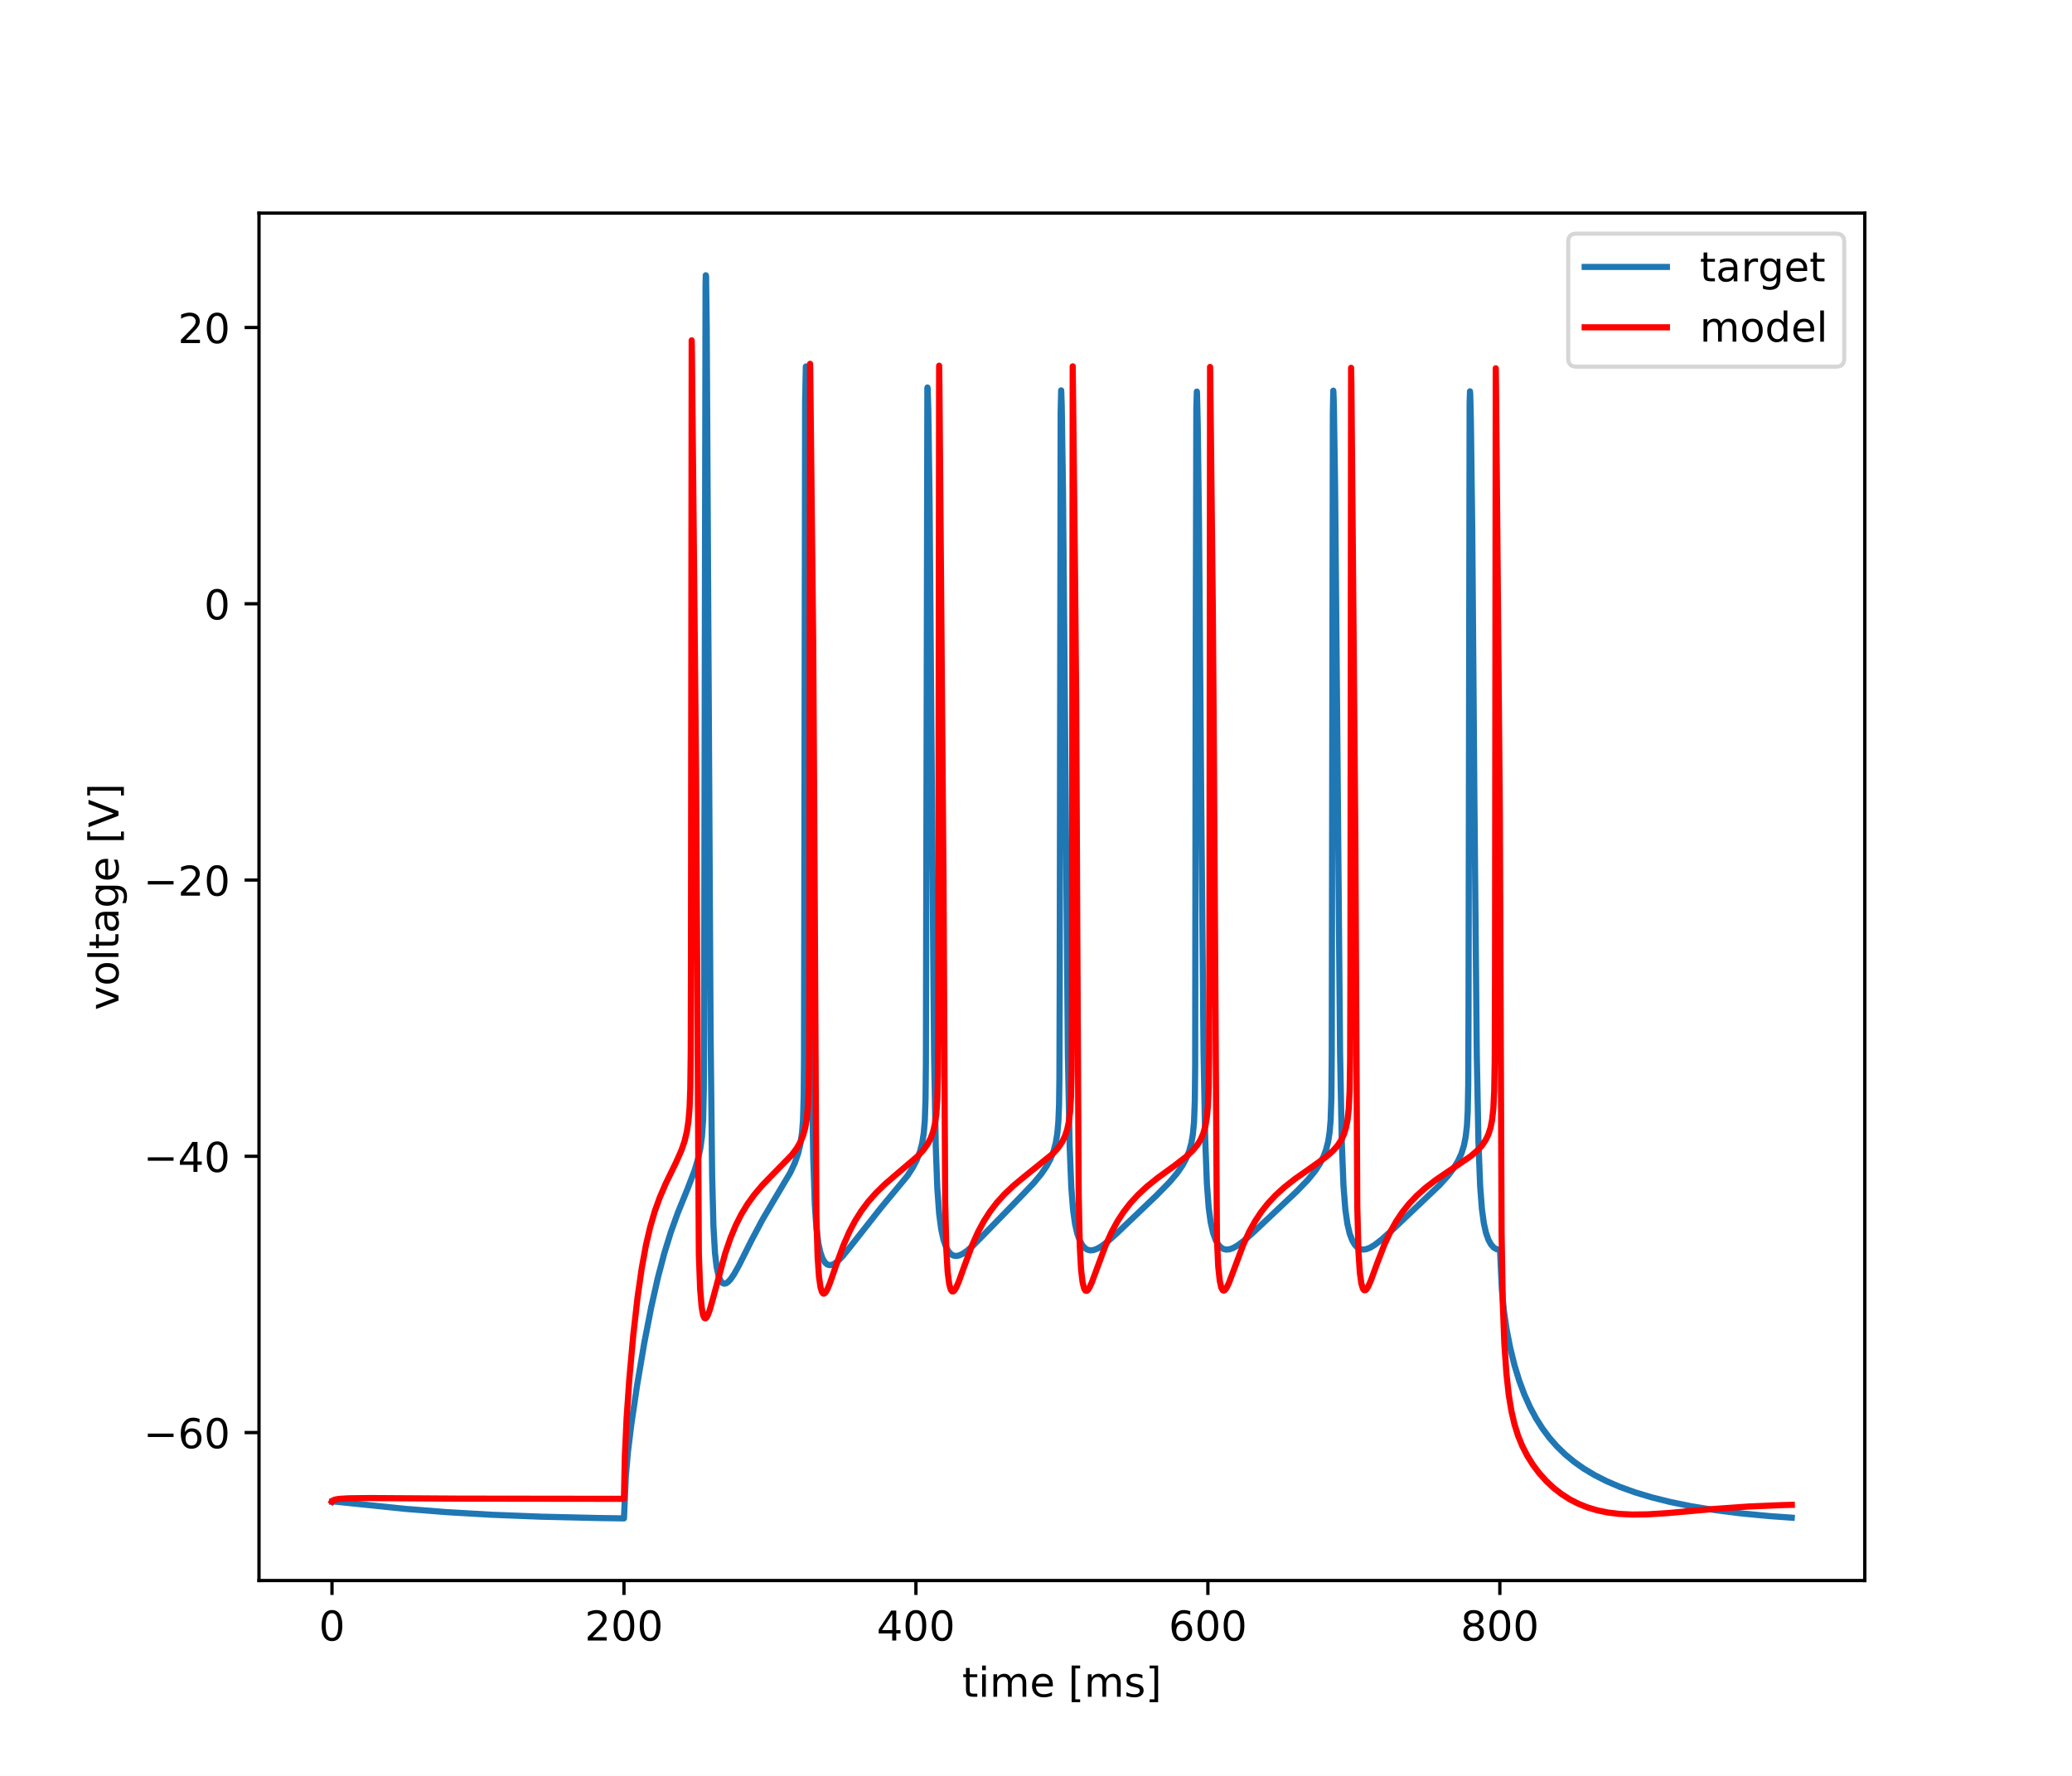
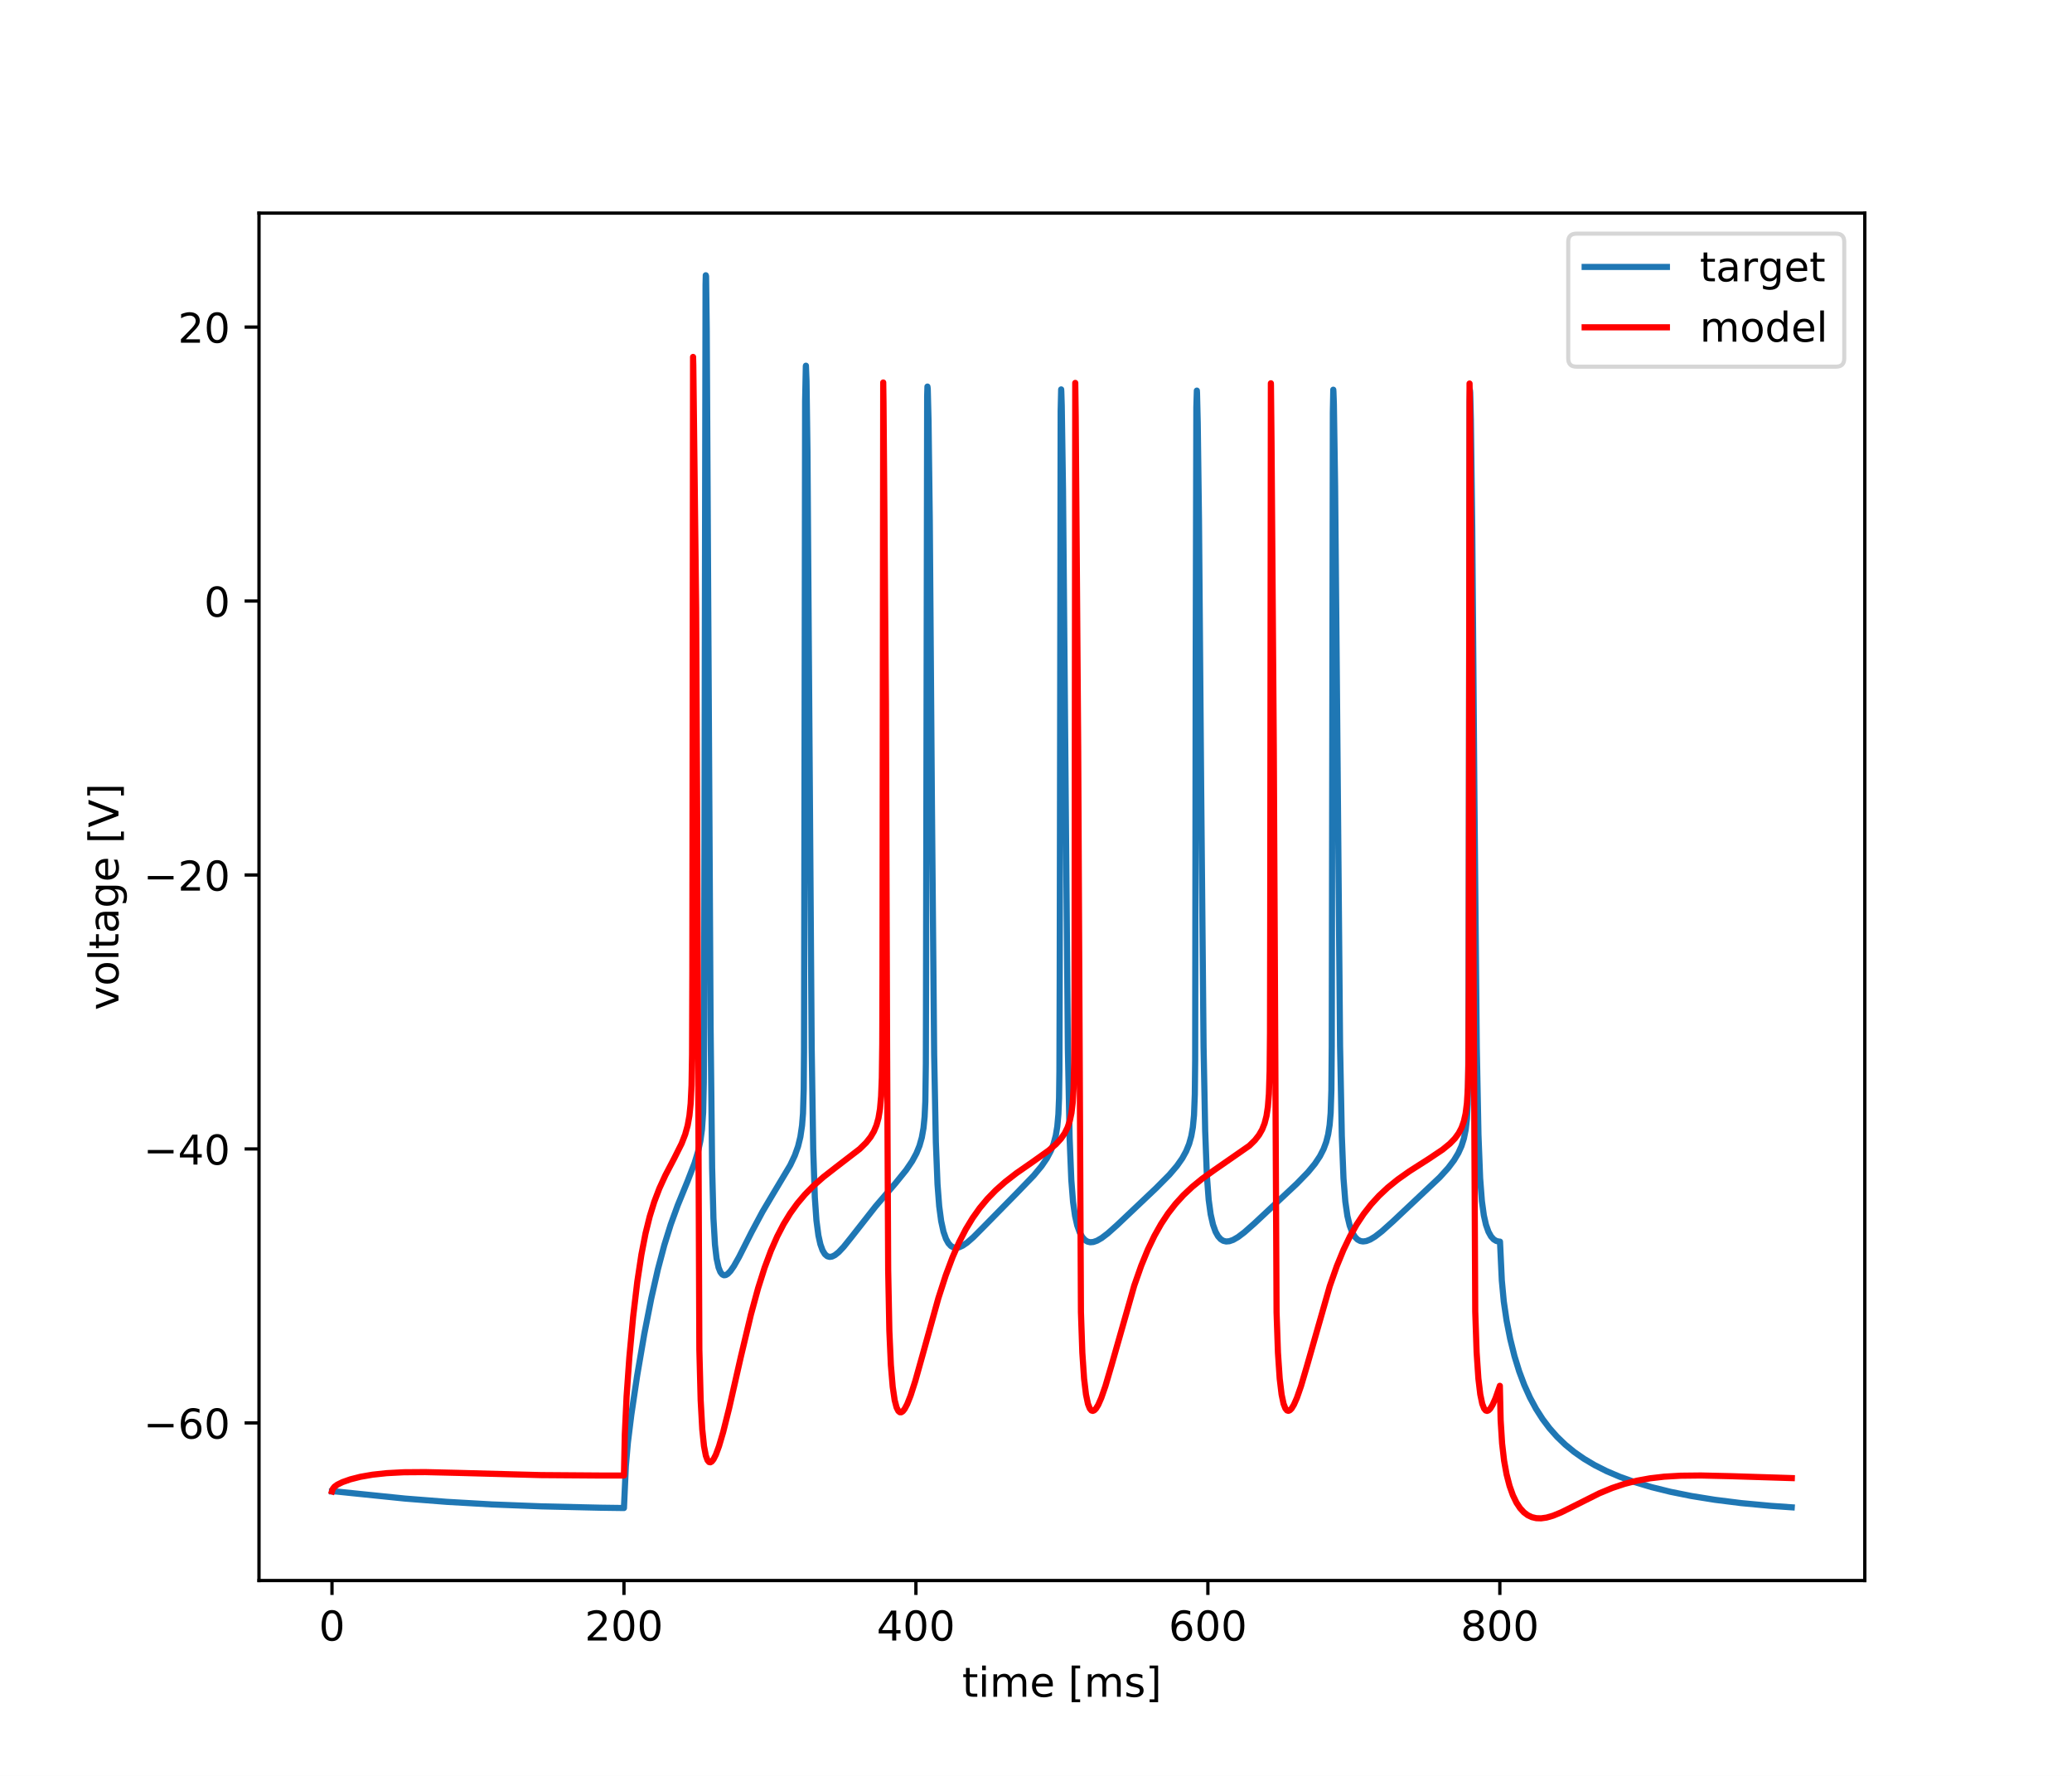
<svg xmlns="http://www.w3.org/2000/svg" xmlns:xlink="http://www.w3.org/1999/xlink" height="432pt" version="1.1" viewBox="0 0 504 432" width="504pt">
  <defs>
    <style type="text/css">
*{stroke-linecap:butt;stroke-linejoin:round;}
  </style>
  </defs>
  <g id="figure_1">
    <g id="patch_1">
      <path d="M 0 432  L 504 432  L 504 0  L 0 0  z " style="fill:#ffffff;" />
    </g>
    <g id="axes_1">
      <g id="patch_2">
        <path d="M 63 384.48  L 453.6 384.48  L 453.6 51.84  L 63 51.84  z " style="fill:#ffffff;" />
      </g>
      <g id="matplotlib.axis_1">
        <g id="xtick_1">
          <g id="line2d_1">
            <defs>
-               <path d="M 0 0  L 0 3.5  " id="mca29ed088c" style="stroke:#000000;stroke-width:0.8;" />
-             </defs>
-             <g>
-               <use style="stroke:#000000;stroke-width:0.8;" x="80.755" xlink:href="#mca29ed088c" y="384.48" />
+               <path d="M 0 0  L 0 3.5  " id="mc9c0b31e78" style="stroke:#000000;stroke-width:0.8;" />
+             </defs>
+             <g>
+               <use style="stroke:#000000;stroke-width:0.8;" x="80.755" xlink:href="#mc9c0b31e78" y="384.48" />
            </g>
          </g>
          <g id="text_1">
            <defs>
              <path d="M 31.781 66.406  Q 24.172 66.406 20.328 58.906  Q 16.5 51.422 16.5 36.375  Q 16.5 21.391 20.328 13.891  Q 24.172 6.391 31.781 6.391  Q 39.453 6.391 43.281 13.891  Q 47.125 21.391 47.125 36.375  Q 47.125 51.422 43.281 58.906  Q 39.453 66.406 31.781 66.406  z M 31.781 74.219  Q 44.047 74.219 50.516 64.516  Q 56.984 54.828 56.984 36.375  Q 56.984 17.969 50.516 8.266  Q 44.047 -1.422 31.781 -1.422  Q 19.531 -1.422 13.062 8.266  Q 6.594 17.969 6.594 36.375  Q 6.594 54.828 13.062 64.516  Q 19.531 74.219 31.781 74.219  z " id="DejaVuSans-48" />
            </defs>
            <g transform="translate(77.5733 399.0784)scale(0.1 -0.1)">
              <use xlink:href="#DejaVuSans-48" />
            </g>
          </g>
        </g>
        <g id="xtick_2">
          <g id="line2d_2">
            <g>
-               <use style="stroke:#000000;stroke-width:0.8;" x="151.773" xlink:href="#mca29ed088c" y="384.48" />
+               <use style="stroke:#000000;stroke-width:0.8;" x="151.773" xlink:href="#mc9c0b31e78" y="384.48" />
            </g>
          </g>
          <g id="text_2">
            <defs>
              <path d="M 19.188 8.297  L 53.609 8.297  L 53.609 0  L 7.328 0  L 7.328 8.297  Q 12.938 14.109 22.625 23.891  Q 32.328 33.688 34.812 36.531  Q 39.547 41.844 41.422 45.531  Q 43.312 49.219 43.312 52.781  Q 43.312 58.594 39.234 62.25  Q 35.156 65.922 28.609 65.922  Q 23.969 65.922 18.812 64.312  Q 13.672 62.703 7.812 59.422  L 7.812 69.391  Q 13.766 71.781 18.938 73  Q 24.125 74.219 28.422 74.219  Q 39.75 74.219 46.484 68.547  Q 53.219 62.891 53.219 53.422  Q 53.219 48.922 51.531 44.891  Q 49.859 40.875 45.406 35.406  Q 44.188 33.984 37.641 27.219  Q 31.109 20.453 19.188 8.297  z " id="DejaVuSans-50" />
            </defs>
            <g transform="translate(142.229 399.0784)scale(0.1 -0.1)">
              <use xlink:href="#DejaVuSans-50" />
              <use x="63.623" xlink:href="#DejaVuSans-48" />
              <use x="127.246" xlink:href="#DejaVuSans-48" />
            </g>
          </g>
        </g>
        <g id="xtick_3">
          <g id="line2d_3">
            <g>
-               <use style="stroke:#000000;stroke-width:0.8;" x="222.791" xlink:href="#mca29ed088c" y="384.48" />
+               <use style="stroke:#000000;stroke-width:0.8;" x="222.791" xlink:href="#mc9c0b31e78" y="384.48" />
            </g>
          </g>
          <g id="text_3">
            <defs>
              <path d="M 37.797 64.312  L 12.891 25.391  L 37.797 25.391  z M 35.203 72.906  L 47.609 72.906  L 47.609 25.391  L 58.016 25.391  L 58.016 17.188  L 47.609 17.188  L 47.609 0  L 37.797 0  L 37.797 17.188  L 4.891 17.188  L 4.891 26.703  z " id="DejaVuSans-52" />
            </defs>
            <g transform="translate(213.2472 399.0784)scale(0.1 -0.1)">
              <use xlink:href="#DejaVuSans-52" />
              <use x="63.623" xlink:href="#DejaVuSans-48" />
              <use x="127.246" xlink:href="#DejaVuSans-48" />
            </g>
          </g>
        </g>
        <g id="xtick_4">
          <g id="line2d_4">
            <g>
-               <use style="stroke:#000000;stroke-width:0.8;" x="293.809" xlink:href="#mca29ed088c" y="384.48" />
+               <use style="stroke:#000000;stroke-width:0.8;" x="293.809" xlink:href="#mc9c0b31e78" y="384.48" />
            </g>
          </g>
          <g id="text_4">
            <defs>
              <path d="M 33.016 40.375  Q 26.375 40.375 22.484 35.828  Q 18.609 31.297 18.609 23.391  Q 18.609 15.531 22.484 10.953  Q 26.375 6.391 33.016 6.391  Q 39.656 6.391 43.531 10.953  Q 47.406 15.531 47.406 23.391  Q 47.406 31.297 43.531 35.828  Q 39.656 40.375 33.016 40.375  z M 52.594 71.297  L 52.594 62.312  Q 48.875 64.062 45.094 64.984  Q 41.312 65.922 37.594 65.922  Q 27.828 65.922 22.672 59.328  Q 17.531 52.734 16.797 39.406  Q 19.672 43.656 24.016 45.922  Q 28.375 48.188 33.594 48.188  Q 44.578 48.188 50.953 41.516  Q 57.328 34.859 57.328 23.391  Q 57.328 12.156 50.688 5.359  Q 44.047 -1.422 33.016 -1.422  Q 20.359 -1.422 13.672 8.266  Q 6.984 17.969 6.984 36.375  Q 6.984 53.656 15.188 63.938  Q 23.391 74.219 37.203 74.219  Q 40.922 74.219 44.703 73.484  Q 48.484 72.75 52.594 71.297  z " id="DejaVuSans-54" />
            </defs>
            <g transform="translate(284.2653 399.0784)scale(0.1 -0.1)">
              <use xlink:href="#DejaVuSans-54" />
              <use x="63.623" xlink:href="#DejaVuSans-48" />
              <use x="127.246" xlink:href="#DejaVuSans-48" />
            </g>
          </g>
        </g>
        <g id="xtick_5">
          <g id="line2d_5">
            <g>
-               <use style="stroke:#000000;stroke-width:0.8;" x="364.827" xlink:href="#mca29ed088c" y="384.48" />
+               <use style="stroke:#000000;stroke-width:0.8;" x="364.827" xlink:href="#mc9c0b31e78" y="384.48" />
            </g>
          </g>
          <g id="text_5">
            <defs>
              <path d="M 31.781 34.625  Q 24.75 34.625 20.719 30.859  Q 16.703 27.094 16.703 20.516  Q 16.703 13.922 20.719 10.156  Q 24.75 6.391 31.781 6.391  Q 38.812 6.391 42.859 10.172  Q 46.922 13.969 46.922 20.516  Q 46.922 27.094 42.891 30.859  Q 38.875 34.625 31.781 34.625  z M 21.922 38.812  Q 15.578 40.375 12.031 44.719  Q 8.5 49.078 8.5 55.328  Q 8.5 64.062 14.719 69.141  Q 20.953 74.219 31.781 74.219  Q 42.672 74.219 48.875 69.141  Q 55.078 64.062 55.078 55.328  Q 55.078 49.078 51.531 44.719  Q 48 40.375 41.703 38.812  Q 48.828 37.156 52.797 32.312  Q 56.781 27.484 56.781 20.516  Q 56.781 9.906 50.312 4.234  Q 43.844 -1.422 31.781 -1.422  Q 19.734 -1.422 13.25 4.234  Q 6.781 9.906 6.781 20.516  Q 6.781 27.484 10.781 32.312  Q 14.797 37.156 21.922 38.812  z M 18.312 54.391  Q 18.312 48.734 21.844 45.562  Q 25.391 42.391 31.781 42.391  Q 38.141 42.391 41.719 45.562  Q 45.312 48.734 45.312 54.391  Q 45.312 60.062 41.719 63.234  Q 38.141 66.406 31.781 66.406  Q 25.391 66.406 21.844 63.234  Q 18.312 60.062 18.312 54.391  z " id="DejaVuSans-56" />
            </defs>
            <g transform="translate(355.2835 399.0784)scale(0.1 -0.1)">
              <use xlink:href="#DejaVuSans-56" />
              <use x="63.623" xlink:href="#DejaVuSans-48" />
              <use x="127.246" xlink:href="#DejaVuSans-48" />
            </g>
          </g>
        </g>
        <g id="text_6">
          <defs>
            <path d="M 18.312 70.219  L 18.312 54.688  L 36.812 54.688  L 36.812 47.703  L 18.312 47.703  L 18.312 18.016  Q 18.312 11.328 20.141 9.422  Q 21.969 7.516 27.594 7.516  L 36.812 7.516  L 36.812 0  L 27.594 0  Q 17.188 0 13.234 3.875  Q 9.281 7.766 9.281 18.016  L 9.281 47.703  L 2.688 47.703  L 2.688 54.688  L 9.281 54.688  L 9.281 70.219  z " id="DejaVuSans-116" />
            <path d="M 9.422 54.688  L 18.406 54.688  L 18.406 0  L 9.422 0  z M 9.422 75.984  L 18.406 75.984  L 18.406 64.594  L 9.422 64.594  z " id="DejaVuSans-105" />
            <path d="M 52 44.188  Q 55.375 50.25 60.062 53.125  Q 64.75 56 71.094 56  Q 79.641 56 84.281 50.016  Q 88.922 44.047 88.922 33.016  L 88.922 0  L 79.891 0  L 79.891 32.719  Q 79.891 40.578 77.094 44.375  Q 74.312 48.188 68.609 48.188  Q 61.625 48.188 57.562 43.547  Q 53.516 38.922 53.516 30.906  L 53.516 0  L 44.484 0  L 44.484 32.719  Q 44.484 40.625 41.703 44.406  Q 38.922 48.188 33.109 48.188  Q 26.219 48.188 22.156 43.531  Q 18.109 38.875 18.109 30.906  L 18.109 0  L 9.078 0  L 9.078 54.688  L 18.109 54.688  L 18.109 46.188  Q 21.188 51.219 25.484 53.609  Q 29.781 56 35.688 56  Q 41.656 56 45.828 52.969  Q 50 49.953 52 44.188  z " id="DejaVuSans-109" />
            <path d="M 56.203 29.594  L 56.203 25.203  L 14.891 25.203  Q 15.484 15.922 20.484 11.062  Q 25.484 6.203 34.422 6.203  Q 39.594 6.203 44.453 7.469  Q 49.312 8.734 54.109 11.281  L 54.109 2.781  Q 49.266 0.734 44.188 -0.344  Q 39.109 -1.422 33.891 -1.422  Q 20.797 -1.422 13.156 6.188  Q 5.516 13.812 5.516 26.812  Q 5.516 40.234 12.766 48.109  Q 20.016 56 32.328 56  Q 43.359 56 49.781 48.891  Q 56.203 41.797 56.203 29.594  z M 47.219 32.234  Q 47.125 39.594 43.094 43.984  Q 39.062 48.391 32.422 48.391  Q 24.906 48.391 20.391 44.141  Q 15.875 39.891 15.188 32.172  z " id="DejaVuSans-101" />
            <path id="DejaVuSans-32" />
            <path d="M 8.594 75.984  L 29.297 75.984  L 29.297 69  L 17.578 69  L 17.578 -6.203  L 29.297 -6.203  L 29.297 -13.188  L 8.594 -13.188  z " id="DejaVuSans-91" />
            <path d="M 44.281 53.078  L 44.281 44.578  Q 40.484 46.531 36.375 47.5  Q 32.281 48.484 27.875 48.484  Q 21.188 48.484 17.844 46.438  Q 14.5 44.391 14.5 40.281  Q 14.5 37.156 16.891 35.375  Q 19.281 33.594 26.516 31.984  L 29.594 31.297  Q 39.156 29.25 43.188 25.516  Q 47.219 21.781 47.219 15.094  Q 47.219 7.469 41.188 3.016  Q 35.156 -1.422 24.609 -1.422  Q 20.219 -1.422 15.453 -0.562  Q 10.688 0.297 5.422 2  L 5.422 11.281  Q 10.406 8.688 15.234 7.391  Q 20.062 6.109 24.812 6.109  Q 31.156 6.109 34.562 8.281  Q 37.984 10.453 37.984 14.406  Q 37.984 18.062 35.516 20.016  Q 33.062 21.969 24.703 23.781  L 21.578 24.516  Q 13.234 26.266 9.516 29.906  Q 5.812 33.547 5.812 39.891  Q 5.812 47.609 11.281 51.797  Q 16.75 56 26.812 56  Q 31.781 56 36.172 55.266  Q 40.578 54.547 44.281 53.078  z " id="DejaVuSans-115" />
            <path d="M 30.422 75.984  L 30.422 -13.188  L 9.719 -13.188  L 9.719 -6.203  L 21.391 -6.203  L 21.391 69  L 9.719 69  L 9.719 75.984  z " id="DejaVuSans-93" />
          </defs>
          <g transform="translate(234.0383 412.7566)scale(0.1 -0.1)">
            <use xlink:href="#DejaVuSans-116" />
            <use x="39.209" xlink:href="#DejaVuSans-105" />
            <use x="66.992" xlink:href="#DejaVuSans-109" />
            <use x="164.404" xlink:href="#DejaVuSans-101" />
            <use x="225.928" xlink:href="#DejaVuSans-32" />
            <use x="257.715" xlink:href="#DejaVuSans-91" />
            <use x="296.729" xlink:href="#DejaVuSans-109" />
            <use x="394.141" xlink:href="#DejaVuSans-115" />
            <use x="446.24" xlink:href="#DejaVuSans-93" />
          </g>
        </g>
      </g>
      <g id="matplotlib.axis_2">
        <g id="ytick_1">
          <g id="line2d_6">
            <defs>
-               <path d="M 0 0  L -3.5 0  " id="me0cbae7745" style="stroke:#000000;stroke-width:0.8;" />
-             </defs>
-             <g>
-               <use style="stroke:#000000;stroke-width:0.8;" x="63" xlink:href="#me0cbae7745" y="348.483" />
+               <path d="M 0 0  L -3.5 0  " id="m800476721a" style="stroke:#000000;stroke-width:0.8;" />
+             </defs>
+             <g>
+               <use style="stroke:#000000;stroke-width:0.8;" x="63" xlink:href="#m800476721a" y="346.138" />
            </g>
          </g>
          <g id="text_7">
            <defs>
              <path d="M 10.594 35.5  L 73.188 35.5  L 73.188 27.203  L 10.594 27.203  z " id="DejaVuSans-8722" />
            </defs>
-             <g transform="translate(34.89531 352.2824)scale(0.1 -0.1)">
+             <g transform="translate(34.89531 349.9376)scale(0.1 -0.1)">
              <use xlink:href="#DejaVuSans-8722" />
              <use x="83.789" xlink:href="#DejaVuSans-54" />
              <use x="147.412" xlink:href="#DejaVuSans-48" />
            </g>
          </g>
        </g>
        <g id="ytick_2">
          <g id="line2d_7">
            <g>
-               <use style="stroke:#000000;stroke-width:0.8;" x="63" xlink:href="#me0cbae7745" y="281.279" />
+               <use style="stroke:#000000;stroke-width:0.8;" x="63" xlink:href="#m800476721a" y="279.494" />
            </g>
          </g>
          <g id="text_8">
-             <g transform="translate(34.89531 285.0786)scale(0.1 -0.1)">
+             <g transform="translate(34.89531 283.2935)scale(0.1 -0.1)">
              <use xlink:href="#DejaVuSans-8722" />
              <use x="83.789" xlink:href="#DejaVuSans-52" />
              <use x="147.412" xlink:href="#DejaVuSans-48" />
            </g>
          </g>
        </g>
        <g id="ytick_3">
          <g id="line2d_8">
            <g>
-               <use style="stroke:#000000;stroke-width:0.8;" x="63" xlink:href="#me0cbae7745" y="214.076" />
+               <use style="stroke:#000000;stroke-width:0.8;" x="63" xlink:href="#m800476721a" y="212.85" />
            </g>
          </g>
          <g id="text_9">
-             <g transform="translate(34.89531 217.8748)scale(0.1 -0.1)">
+             <g transform="translate(34.89531 216.6494)scale(0.1 -0.1)">
              <use xlink:href="#DejaVuSans-8722" />
              <use x="83.789" xlink:href="#DejaVuSans-50" />
              <use x="147.412" xlink:href="#DejaVuSans-48" />
            </g>
          </g>
        </g>
        <g id="ytick_4">
          <g id="line2d_9">
            <g>
-               <use style="stroke:#000000;stroke-width:0.8;" x="63" xlink:href="#me0cbae7745" y="146.872" />
+               <use style="stroke:#000000;stroke-width:0.8;" x="63" xlink:href="#m800476721a" y="146.206" />
            </g>
          </g>
          <g id="text_10">
-             <g transform="translate(49.6375 150.6709)scale(0.1 -0.1)">
+             <g transform="translate(49.6375 150.0053)scale(0.1 -0.1)">
              <use xlink:href="#DejaVuSans-48" />
            </g>
          </g>
        </g>
        <g id="ytick_5">
          <g id="line2d_10">
            <g>
-               <use style="stroke:#000000;stroke-width:0.8;" x="63" xlink:href="#me0cbae7745" y="79.668" />
+               <use style="stroke:#000000;stroke-width:0.8;" x="63" xlink:href="#m800476721a" y="79.562" />
            </g>
          </g>
          <g id="text_11">
-             <g transform="translate(43.275 83.46712)scale(0.1 -0.1)">
+             <g transform="translate(43.275 83.36128)scale(0.1 -0.1)">
              <use xlink:href="#DejaVuSans-50" />
              <use x="63.623" xlink:href="#DejaVuSans-48" />
            </g>
          </g>
        </g>
        <g id="text_12">
          <defs>
            <path d="M 2.984 54.688  L 12.5 54.688  L 29.594 8.797  L 46.688 54.688  L 56.203 54.688  L 35.688 0  L 23.484 0  z " id="DejaVuSans-118" />
            <path d="M 30.609 48.391  Q 23.391 48.391 19.188 42.75  Q 14.984 37.109 14.984 27.297  Q 14.984 17.484 19.156 11.844  Q 23.344 6.203 30.609 6.203  Q 37.797 6.203 41.984 11.859  Q 46.188 17.531 46.188 27.297  Q 46.188 37.016 41.984 42.703  Q 37.797 48.391 30.609 48.391  z M 30.609 56  Q 42.328 56 49.016 48.375  Q 55.719 40.766 55.719 27.297  Q 55.719 13.875 49.016 6.219  Q 42.328 -1.422 30.609 -1.422  Q 18.844 -1.422 12.172 6.219  Q 5.516 13.875 5.516 27.297  Q 5.516 40.766 12.172 48.375  Q 18.844 56 30.609 56  z " id="DejaVuSans-111" />
            <path d="M 9.422 75.984  L 18.406 75.984  L 18.406 0  L 9.422 0  z " id="DejaVuSans-108" />
            <path d="M 34.281 27.484  Q 23.391 27.484 19.188 25  Q 14.984 22.516 14.984 16.5  Q 14.984 11.719 18.141 8.906  Q 21.297 6.109 26.703 6.109  Q 34.188 6.109 38.703 11.406  Q 43.219 16.703 43.219 25.484  L 43.219 27.484  z M 52.203 31.203  L 52.203 0  L 43.219 0  L 43.219 8.297  Q 40.141 3.328 35.547 0.953  Q 30.953 -1.422 24.312 -1.422  Q 15.922 -1.422 10.953 3.297  Q 6 8.016 6 15.922  Q 6 25.141 12.172 29.828  Q 18.359 34.516 30.609 34.516  L 43.219 34.516  L 43.219 35.406  Q 43.219 41.609 39.141 45  Q 35.062 48.391 27.688 48.391  Q 23 48.391 18.547 47.266  Q 14.109 46.141 10.016 43.891  L 10.016 52.203  Q 14.938 54.109 19.578 55.047  Q 24.219 56 28.609 56  Q 40.484 56 46.344 49.844  Q 52.203 43.703 52.203 31.203  z " id="DejaVuSans-97" />
            <path d="M 45.406 27.984  Q 45.406 37.75 41.375 43.109  Q 37.359 48.484 30.078 48.484  Q 22.859 48.484 18.828 43.109  Q 14.797 37.75 14.797 27.984  Q 14.797 18.266 18.828 12.891  Q 22.859 7.516 30.078 7.516  Q 37.359 7.516 41.375 12.891  Q 45.406 18.266 45.406 27.984  z M 54.391 6.781  Q 54.391 -7.172 48.188 -13.984  Q 42 -20.797 29.203 -20.797  Q 24.469 -20.797 20.266 -20.094  Q 16.062 -19.391 12.109 -17.922  L 12.109 -9.188  Q 16.062 -11.328 19.922 -12.344  Q 23.781 -13.375 27.781 -13.375  Q 36.625 -13.375 41.016 -8.766  Q 45.406 -4.156 45.406 5.172  L 45.406 9.625  Q 42.625 4.781 38.281 2.391  Q 33.938 0 27.875 0  Q 17.828 0 11.672 7.656  Q 5.516 15.328 5.516 27.984  Q 5.516 40.672 11.672 48.328  Q 17.828 56 27.875 56  Q 33.938 56 38.281 53.609  Q 42.625 51.219 45.406 46.391  L 45.406 54.688  L 54.391 54.688  z " id="DejaVuSans-103" />
            <path d="M 28.609 0  L 0.781 72.906  L 11.078 72.906  L 34.188 11.531  L 57.328 72.906  L 67.578 72.906  L 39.797 0  z " id="DejaVuSans-86" />
          </defs>
          <g transform="translate(28.81563 245.7537)rotate(-90)scale(0.1 -0.1)">
            <use xlink:href="#DejaVuSans-118" />
            <use x="59.18" xlink:href="#DejaVuSans-111" />
            <use x="120.361" xlink:href="#DejaVuSans-108" />
            <use x="148.145" xlink:href="#DejaVuSans-116" />
            <use x="187.354" xlink:href="#DejaVuSans-97" />
            <use x="248.633" xlink:href="#DejaVuSans-103" />
            <use x="312.109" xlink:href="#DejaVuSans-101" />
            <use x="373.633" xlink:href="#DejaVuSans-32" />
            <use x="405.42" xlink:href="#DejaVuSans-91" />
            <use x="444.434" xlink:href="#DejaVuSans-86" />
            <use x="512.842" xlink:href="#DejaVuSans-93" />
          </g>
        </g>
      </g>
      <g id="line2d_11">
-         <path clip-path="url(#p34e20daa3a)" d="M 80.755 365.284  L 81.696 365.296  L 85.708 365.715  L 98.527 367.04  L 108.611 367.839  L 119.442 368.47  L 131.533 368.946  L 145.701 369.275  L 151.773 369.36  L 151.862 367.335  L 152.234 359.084  L 152.731 353.309  L 153.566 346.486  L 154.986 336.872  L 156.726 326.629  L 158.413 317.968  L 160.029 310.794  L 161.591 304.86  L 163.153 299.805  L 164.84 295.12  L 167.237 289.204  L 168.941 284.765  L 169.794 281.935  L 170.362 279.297  L 170.752 276.439  L 171.036 272.334  L 171.196 265.096  L 171.249 257.049  L 171.622 69.305  L 171.676 66.96  L 171.747 67.201  L 171.906 80.054  L 172.19 132.832  L 172.847 251.33  L 173.22 285.898  L 173.54 298.296  L 173.913 304.76  L 174.303 308.143  L 174.783 310.358  L 175.226 311.474  L 175.688 312.067  L 176.096 312.261  L 176.523 312.217  L 177.02 311.924  L 177.677 311.238  L 178.511 310.027  L 179.772 307.771  L 182.808 301.707  L 185.471 296.68  L 188.134 292.155  L 192.2 285.307  L 193.336 282.872  L 194.117 280.657  L 194.685 278.32  L 195.094 275.522  L 195.325 272.559  L 195.502 266.598  L 195.573 257.35  L 195.626 229.823  L 195.84 97.829  L 196.017 89.184  L 196.035 89.142  L 196.177 92.888  L 196.408 109.991  L 196.745 158.875  L 197.437 256.622  L 197.81 281.395  L 198.201 293.136  L 198.591 298.781  L 199.071 302.484  L 199.55 304.656  L 200.083 306.152  L 200.651 307.098  L 201.219 307.591  L 201.77 307.758  L 202.302 307.701  L 202.977 307.397  L 203.794 306.778  L 204.948 305.597  L 206.705 303.434  L 214.162 293.954  L 220.696 286.069  L 222.081 283.941  L 223.039 282.076  L 223.767 280.17  L 224.3 278.137  L 224.691 275.709  L 224.957 272.568  L 225.135 267.226  L 225.223 258.27  L 225.578 94.387  L 225.596 94.267  L 225.649 94.446  L 225.809 99.933  L 226.111 121.79  L 226.484 168.516  L 227.212 256.928  L 227.62 278.947  L 227.993 288.995  L 228.437 295.164  L 228.934 298.975  L 229.502 301.589  L 230.106 303.33  L 230.692 304.403  L 231.313 305.087  L 231.899 305.422  L 232.538 305.53  L 233.266 305.411  L 234.136 305.021  L 235.237 304.264  L 236.781 302.903  L 239.303 300.346  L 247.399 292.025  L 251.429 287.819  L 253.311 285.54  L 254.607 283.633  L 255.548 281.867  L 256.258 280.065  L 256.791 278.093  L 257.181 275.755  L 257.448 272.75  L 257.608 268.796  L 257.696 262.278  L 257.767 239.074  L 257.998 100.24  L 258.122 94.96  L 258.158 95.57  L 258.264 99.054  L 258.566 119.492  L 258.957 163.94  L 259.756 256.759  L 260.182 278.723  L 260.59 288.878  L 261.016 294.274  L 261.496 297.699  L 262.028 300.045  L 262.65 301.795  L 263.271 302.916  L 263.893 303.613  L 264.532 304.009  L 265.207 304.163  L 265.952 304.099  L 266.84 303.786  L 267.941 303.15  L 269.45 301.998  L 271.722 299.956  L 281.168 290.933  L 284.435 287.619  L 286.281 285.441  L 287.577 283.58  L 288.518 281.854  L 289.246 280.046  L 289.779 278.114  L 290.152 275.972  L 290.436 272.984  L 290.631 267.841  L 290.72 259.426  L 290.844 161.906  L 291.004 99.377  L 291.128 95.254  L 291.164 95.785  L 291.341 103.25  L 291.643 126.954  L 292.176 193.002  L 292.762 256.249  L 293.152 276.838  L 293.561 287.786  L 294.004 293.737  L 294.484 297.295  L 295.052 299.833  L 295.673 301.582  L 296.277 302.679  L 296.916 303.407  L 297.555 303.811  L 298.248 303.978  L 299.029 303.914  L 299.952 303.589  L 301.124 302.911  L 302.669 301.735  L 305.136 299.535  L 315.434 289.806  L 318.151 286.986  L 319.837 284.924  L 321.062 283.07  L 321.95 281.317  L 322.589 279.585  L 323.069 277.681  L 323.424 275.399  L 323.672 272.448  L 323.85 266.9  L 323.939 256.008  L 323.974 235.397  L 324.205 100.626  L 324.311 95.036  L 324.347 95.516  L 324.453 98.539  L 324.755 118.654  L 325.164 164.377  L 325.963 256.069  L 326.389 278.119  L 326.797 288.503  L 327.241 294.177  L 327.738 297.682  L 328.306 300.086  L 328.928 301.747  L 329.584 302.854  L 330.224 303.506  L 330.881 303.859  L 331.555 303.973  L 332.354 303.866  L 333.295 303.496  L 334.485 302.771  L 336.118 301.494  L 338.835 299.041  L 350.18 288.264  L 352.275 285.935  L 353.677 284.061  L 354.707 282.333  L 355.488 280.593  L 356.074 278.74  L 356.518 276.546  L 356.82 273.903  L 357.015 270.328  L 357.14 263.901  L 357.211 244.793  L 357.477 98.052  L 357.566 95.2  L 357.619 95.786  L 357.779 102.344  L 358.116 129.021  L 358.649 195.659  L 359.217 256.499  L 359.625 277.848  L 360.034 288.47  L 360.46 294.078  L 360.939 297.58  L 361.454 299.875  L 362.058 301.595  L 362.679 302.729  L 363.318 303.45  L 363.975 303.854  L 364.65 304.007  L 364.863 304.011  L 364.969 306.222  L 365.307 313.53  L 365.786 318.682  L 366.461 323.331  L 367.348 327.892  L 368.396 332.127  L 369.532 335.84  L 370.775 339.184  L 372.16 342.278  L 373.634 345.034  L 375.214 347.526  L 376.9 349.784  L 378.729 351.867  L 380.735 353.813  L 382.901 355.602  L 385.263 357.265  L 387.89 358.838  L 390.82 360.324  L 394.051 361.709  L 397.655 363.009  L 401.686 364.224  L 406.231 365.358  L 411.326 366.397  L 417.043 367.329  L 423.382 368.134  L 430.466 368.807  L 435.828 369.187  L 435.828 369.187  " style="fill:none;stroke:#1f77b4;stroke-linecap:square;stroke-width:1.5;" />
+         <path clip-path="url(#pd680a8fb57)" d="M 80.755 362.799  L 81.696 362.811  L 85.744 363.231  L 98.545 364.543  L 108.665 365.337  L 119.548 365.963  L 131.746 366.437  L 146.02 366.762  L 151.773 366.841  L 151.862 364.833  L 152.234 356.651  L 152.731 350.924  L 153.566 344.158  L 154.986 334.623  L 156.726 324.466  L 158.413 315.878  L 160.029 308.763  L 161.591 302.878  L 163.153 297.865  L 164.84 293.22  L 167.237 287.353  L 168.941 282.95  L 169.794 280.145  L 170.362 277.529  L 170.752 274.694  L 171.036 270.623  L 171.196 263.445  L 171.249 255.466  L 171.622 69.285  L 171.676 66.96  L 171.747 67.199  L 171.906 79.945  L 172.19 132.284  L 172.847 249.794  L 173.22 284.075  L 173.54 296.369  L 173.913 302.78  L 174.303 306.134  L 174.783 308.33  L 175.226 309.437  L 175.688 310.025  L 176.096 310.218  L 176.523 310.174  L 177.02 309.883  L 177.677 309.203  L 178.529 307.974  L 179.772 305.766  L 182.808 299.752  L 185.471 294.767  L 188.134 290.279  L 192.218 283.454  L 193.336 281.074  L 194.117 278.877  L 194.685 276.559  L 195.094 273.784  L 195.325 270.846  L 195.502 264.935  L 195.573 255.764  L 195.626 228.466  L 195.84 97.571  L 196.017 88.999  L 196.035 88.958  L 196.177 92.672  L 196.408 109.633  L 196.745 158.11  L 197.437 255.042  L 197.81 279.609  L 198.201 291.252  L 198.591 296.85  L 199.071 300.522  L 199.55 302.676  L 200.083 304.16  L 200.651 305.098  L 201.219 305.587  L 201.787 305.754  L 202.391 305.669  L 203.083 305.328  L 203.989 304.604  L 205.232 303.284  L 207.22 300.798  L 212.99 293.451  L 217.855 287.795  L 220.412 284.631  L 221.885 282.461  L 222.915 280.554  L 223.661 278.715  L 224.229 276.702  L 224.637 274.391  L 224.904 271.683  L 225.081 267.951  L 225.206 258.761  L 225.241 245.344  L 225.525 96.374  L 225.596 94.039  L 225.667 94.588  L 225.862 102.457  L 226.164 126.666  L 226.679 195.248  L 227.23 256.618  L 227.638 277.848  L 228.046 288.102  L 228.455 293.435  L 228.934 297.043  L 229.502 299.635  L 230.106 301.362  L 230.692 302.425  L 231.313 303.104  L 231.899 303.436  L 232.538 303.543  L 233.266 303.425  L 234.154 303.028  L 235.237 302.288  L 236.781 300.938  L 239.32 298.384  L 247.416 290.133  L 251.447 285.959  L 253.346 283.672  L 254.643 281.77  L 255.601 279.961  L 256.276 278.236  L 256.809 276.252  L 257.181 274.016  L 257.448 271.035  L 257.608 267.115  L 257.696 260.652  L 257.767 237.64  L 257.998 99.962  L 258.122 94.727  L 258.158 95.332  L 258.264 98.787  L 258.566 119.055  L 258.957 163.132  L 259.756 255.178  L 260.182 276.959  L 260.59 287.03  L 261.016 292.38  L 261.496 295.777  L 262.028 298.103  L 262.65 299.839  L 263.271 300.95  L 263.893 301.641  L 264.532 302.034  L 265.207 302.188  L 265.952 302.123  L 266.84 301.813  L 267.958 301.171  L 269.45 300.04  L 271.722 298.016  L 281.186 289.05  L 284.435 285.781  L 286.281 283.621  L 287.577 281.776  L 288.518 280.065  L 289.246 278.272  L 289.779 276.355  L 290.152 274.231  L 290.436 271.268  L 290.631 266.168  L 290.72 257.823  L 290.844 161.115  L 291.004 99.107  L 291.128 95.019  L 291.164 95.545  L 291.341 102.948  L 291.643 126.454  L 292.176 191.952  L 292.762 254.672  L 293.152 275.09  L 293.561 285.947  L 294.004 291.848  L 294.484 295.376  L 295.052 297.894  L 295.673 299.628  L 296.277 300.716  L 296.916 301.437  L 297.555 301.838  L 298.248 302.004  L 299.029 301.94  L 299.952 301.619  L 301.142 300.933  L 302.686 299.765  L 305.154 297.582  L 315.452 287.933  L 318.151 285.153  L 319.837 283.108  L 321.062 281.27  L 321.95 279.532  L 322.589 277.814  L 323.069 275.926  L 323.424 273.663  L 323.672 270.736  L 323.85 265.235  L 323.939 254.434  L 323.974 233.994  L 324.205 100.346  L 324.311 94.802  L 324.347 95.278  L 324.453 98.276  L 324.755 118.224  L 325.164 163.566  L 325.963 254.494  L 326.389 276.36  L 326.797 286.658  L 327.241 292.284  L 327.738 295.76  L 328.306 298.145  L 328.928 299.791  L 329.584 300.89  L 330.224 301.535  L 330.881 301.886  L 331.555 301.999  L 332.354 301.893  L 333.295 301.526  L 334.485 300.807  L 336.136 299.526  L 338.835 297.108  L 350.198 286.402  L 352.275 284.111  L 353.677 282.253  L 354.725 280.505  L 355.506 278.767  L 356.092 276.907  L 356.518 274.8  L 356.82 272.18  L 357.015 268.634  L 357.14 262.26  L 357.211 243.312  L 357.477 97.793  L 357.566 94.965  L 357.619 95.546  L 357.779 102.049  L 358.116 128.504  L 358.649 194.587  L 359.217 254.92  L 359.625 276.091  L 360.034 286.625  L 360.46 292.186  L 360.939 295.659  L 361.454 297.935  L 362.058 299.641  L 362.679 300.765  L 363.318 301.48  L 363.975 301.881  L 364.65 302.032  L 364.863 302.037  L 364.969 304.23  L 365.307 311.476  L 365.786 316.586  L 366.461 321.195  L 367.348 325.719  L 368.396 329.919  L 369.532 333.601  L 370.775 336.916  L 372.16 339.985  L 373.634 342.718  L 375.214 345.19  L 376.9 347.428  L 378.729 349.494  L 380.735 351.424  L 382.901 353.198  L 385.281 354.858  L 387.89 356.407  L 390.82 357.881  L 394.051 359.254  L 397.673 360.549  L 401.739 361.762  L 406.32 362.893  L 411.415 363.919  L 417.15 364.842  L 423.577 365.647  L 430.732 366.314  L 435.828 366.67  L 435.828 366.67  " style="fill:none;stroke:#1f77b4;stroke-linecap:square;stroke-width:1.5;" />
      </g>
      <g id="line2d_12">
-         <path clip-path="url(#p34e20daa3a)" d="M 80.755 365.284  L 80.95 365.015  L 81.429 364.798  L 82.459 364.619  L 84.803 364.475  L 89.863 364.418  L 111.861 364.556  L 145.967 364.598  L 151.773 364.597  L 151.986 354.402  L 152.412 345.114  L 153.087 335.338  L 154.045 324.725  L 155.093 315.508  L 156.105 308.465  L 157.117 302.935  L 158.147 298.508  L 159.247 294.736  L 160.472 291.323  L 161.928 287.934  L 164.361 282.947  L 165.746 279.846  L 166.527 277.567  L 167.077 275.272  L 167.468 272.673  L 167.734 269.443  L 167.912 264.675  L 168.018 255.957  L 168.071 236.801  L 168.249 82.791  L 168.302 85.563  L 169.314 187.401  L 169.989 305.032  L 170.308 313.635  L 170.664 317.92  L 171.019 319.899  L 171.338 320.611  L 171.587 320.708  L 171.818 320.541  L 172.155 319.968  L 172.67 318.586  L 173.54 315.48  L 176.398 304.911  L 177.694 301.131  L 178.99 298.023  L 180.34 295.353  L 181.813 292.927  L 183.465 290.639  L 185.382 288.368  L 187.868 285.79  L 192.537 281.017  L 193.798 279.347  L 194.685 277.808  L 195.342 276.232  L 195.857 274.401  L 196.23 272.256  L 196.514 269.262  L 196.709 264.56  L 196.816 256.931  L 196.887 229.316  L 197.047 88.499  L 197.082 89.899  L 197.81 156.971  L 198.059 197.319  L 198.591 295.841  L 198.876 305.713  L 199.213 310.585  L 199.586 313.156  L 199.941 314.305  L 200.243 314.668  L 200.491 314.669  L 200.793 314.41  L 201.219 313.702  L 201.894 312.087  L 203.403 307.724  L 205.178 302.875  L 206.599 299.637  L 208.019 296.942  L 209.528 294.55  L 211.179 292.346  L 213.044 290.23  L 215.227 288.095  L 218.068 285.646  L 223.199 281.275  L 224.62 279.731  L 225.632 278.313  L 226.395 276.859  L 226.981 275.249  L 227.425 273.355  L 227.762 270.873  L 227.993 267.502  L 228.153 261.562  L 228.242 248.705  L 228.295 191.826  L 228.437 88.958  L 228.508 93.829  L 229.502 214.149  L 229.91 292.157  L 230.177 303.778  L 230.514 309.459  L 230.887 312.34  L 231.26 313.692  L 231.579 314.131  L 231.846 314.157  L 232.13 313.938  L 232.538 313.311  L 233.177 311.868  L 234.473 308.264  L 236.444 302.954  L 237.882 299.73  L 239.303 297.082  L 240.812 294.732  L 242.463 292.572  L 244.309 290.523  L 246.458 288.478  L 249.121 286.265  L 256.152 280.596  L 257.43 279.163  L 258.353 277.8  L 259.046 276.388  L 259.578 274.806  L 259.987 272.908  L 260.306 270.296  L 260.519 266.723  L 260.661 260.528  L 260.75 243.007  L 260.928 89.117  L 261.052 99.596  L 261.496 139.726  L 261.78 170.505  L 262.046 227.609  L 262.384 290.535  L 262.65 303.153  L 262.969 308.908  L 263.342 312.001  L 263.715 313.461  L 264.035 313.961  L 264.301 314.025  L 264.585 313.838  L 264.976 313.278  L 265.579 311.974  L 266.733 308.84  L 268.917 302.973  L 270.355 299.779  L 271.776 297.157  L 273.285 294.834  L 274.936 292.703  L 276.782 290.687  L 278.895 288.716  L 281.452 286.645  L 285.589 283.629  L 288.554 281.347  L 290.134 279.857  L 291.235 278.522  L 292.051 277.19  L 292.691 275.713  L 293.17 274.042  L 293.543 271.913  L 293.809 269.114  L 294.004 264.479  L 294.111 256.979  L 294.182 230.595  L 294.342 89.262  L 294.377 90.52  L 294.999 147.27  L 295.265 182.055  L 296.011 301.435  L 296.33 308.134  L 296.703 311.594  L 297.076 313.235  L 297.413 313.854  L 297.68 313.958  L 297.946 313.822  L 298.319 313.341  L 298.887 312.183  L 299.899 309.517  L 302.42 302.783  L 303.84 299.686  L 305.261 297.111  L 306.77 294.83  L 308.421 292.739  L 310.268 290.764  L 312.363 288.852  L 314.884 286.862  L 318.452 284.357  L 322.5 281.469  L 324.187 279.988  L 325.359 278.668  L 326.229 277.352  L 326.886 275.954  L 327.401 274.316  L 327.791 272.302  L 328.075 269.666  L 328.288 265.323  L 328.413 257.718  L 328.484 236.029  L 328.644 89.478  L 328.715 93.085  L 329.673 202.824  L 330.153 293.607  L 330.437 304.52  L 330.774 309.609  L 331.147 312.251  L 331.52 313.482  L 331.822 313.852  L 332.088 313.863  L 332.39 313.618  L 332.816 312.947  L 333.49 311.415  L 335.035 307.182  L 336.775 302.695  L 338.195 299.64  L 339.616 297.101  L 341.125 294.854  L 342.776 292.794  L 344.605 290.869  L 346.7 288.99  L 349.168 287.084  L 352.47 284.835  L 357.69 281.296  L 359.359 279.869  L 360.513 278.6  L 361.383 277.314  L 362.04 275.947  L 362.555 274.349  L 362.945 272.399  L 363.247 269.664  L 363.46 265.364  L 363.584 257.918  L 363.655 237.428  L 363.833 89.592  L 363.886 92.993  L 364.827 198.075  L 365.253 299.963  L 365.537 316.81  L 365.928 326.928  L 366.425 334.132  L 366.993 339.299  L 367.65 343.294  L 368.396 346.495  L 369.266 349.259  L 370.278 351.74  L 371.467 354.069  L 372.852 356.288  L 374.415 358.371  L 376.119 360.274  L 377.93 361.967  L 379.848 363.456  L 381.854 364.734  L 383.967 365.816  L 386.186 366.704  L 388.547 367.407  L 391.086 367.929  L 393.874 368.271  L 397.016 368.426  L 400.727 368.379  L 405.574 368.08  L 416.937 367.07  L 425.317 366.476  L 433.431 366.131  L 435.845 366.067  L 435.845 366.067  " style="fill:none;stroke:#ff0000;stroke-linecap:square;stroke-width:1.5;" />
+         <path clip-path="url(#pd680a8fb57)" d="M 80.755 362.799  L 80.95 362.187  L 81.358 361.666  L 82.068 361.147  L 83.311 360.54  L 85.211 359.869  L 87.661 359.246  L 90.608 358.731  L 94.07 358.357  L 98.207 358.141  L 103.427 358.103  L 111.399 358.293  L 131.568 358.831  L 146.269 358.936  L 151.773 358.938  L 151.986 348.843  L 152.412 339.692  L 153.087 330.148  L 154.01 320.274  L 155.022 311.759  L 156.016 305.203  L 157.01 300.081  L 158.04 295.915  L 159.141 292.364  L 160.384 289.104  L 161.84 285.916  L 163.988 281.808  L 165.799 278.19  L 166.669 275.948  L 167.272 273.767  L 167.699 271.384  L 168 268.435  L 168.213 263.995  L 168.338 256.53  L 168.409 236.391  L 168.586 86.826  L 168.64 88.875  L 169.332 147.8  L 169.563 194.441  L 170.113 328.329  L 170.433 340.641  L 170.823 347.719  L 171.249 351.798  L 171.693 354.109  L 172.102 355.216  L 172.475 355.659  L 172.794 355.719  L 173.131 355.531  L 173.558 354.995  L 174.126 353.872  L 174.889 351.811  L 175.901 348.383  L 177.339 342.647  L 180.198 330.085  L 182.648 319.802  L 184.406 313.356  L 185.986 308.374  L 187.513 304.274  L 189.04 300.8  L 190.602 297.79  L 192.218 295.153  L 193.94 292.763  L 195.804 290.556  L 197.881 288.445  L 200.278 286.332  L 203.367 283.923  L 209.12 279.496  L 210.665 277.98  L 211.765 276.594  L 212.582 275.208  L 213.203 273.716  L 213.683 271.982  L 214.056 269.747  L 214.322 266.73  L 214.5 262.162  L 214.606 253.886  L 214.659 237.124  L 214.837 93.048  L 214.908 98.012  L 215.494 171.048  L 215.778 254.245  L 216.044 308.992  L 216.328 323.71  L 216.701 332.061  L 217.145 337.365  L 217.624 340.615  L 218.086 342.376  L 218.512 343.23  L 218.885 343.54  L 219.222 343.548  L 219.595 343.313  L 220.057 342.734  L 220.678 341.559  L 221.495 339.498  L 222.631 335.968  L 224.407 329.629  L 228.259 315.767  L 230.053 310.224  L 231.704 305.824  L 233.302 302.183  L 234.917 299.047  L 236.568 296.321  L 238.308 293.873  L 240.173 291.635  L 242.214 289.535  L 244.505 287.504  L 247.221 285.399  L 251.163 282.658  L 255.104 279.849  L 256.862 278.327  L 258.087 276.981  L 258.992 275.661  L 259.685 274.256  L 260.217 272.666  L 260.626 270.734  L 260.928 268.234  L 261.141 264.657  L 261.283 258.442  L 261.372 240.933  L 261.549 93.148  L 261.656 101.269  L 262.259 181.716  L 262.934 319.197  L 263.271 329.069  L 263.697 335.38  L 264.159 339.225  L 264.638 341.499  L 265.082 342.639  L 265.473 343.11  L 265.81 343.212  L 266.165 343.077  L 266.591 342.646  L 267.142 341.744  L 267.887 340.046  L 268.882 337.181  L 270.338 332.239  L 275.895 312.74  L 277.599 307.888  L 279.215 303.942  L 280.813 300.612  L 282.446 297.715  L 284.133 295.169  L 285.926 292.862  L 287.861 290.734  L 289.992 288.724  L 292.424 286.738  L 295.407 284.602  L 303.894 278.71  L 305.261 277.368  L 306.255 276.092  L 307.018 274.752  L 307.604 273.271  L 308.066 271.468  L 308.403 269.245  L 308.652 266.106  L 308.829 260.558  L 308.918 251.312  L 308.971 224.3  L 309.131 93.239  L 309.149 93.715  L 309.291 107.717  L 309.841 182.067  L 310.516 319.225  L 310.853 329.068  L 311.28 335.374  L 311.741 339.217  L 312.221 341.489  L 312.664 342.627  L 313.055 343.098  L 313.392 343.2  L 313.747 343.065  L 314.174 342.635  L 314.724 341.735  L 315.47 340.041  L 316.464 337.182  L 317.92 332.251  L 323.459 312.856  L 325.164 308.011  L 326.779 304.069  L 328.377 300.742  L 330.011 297.849  L 331.697 295.308  L 333.49 293.007  L 335.426 290.889  L 337.556 288.892  L 339.971 286.939  L 342.865 284.893  L 347.446 281.971  L 350.89 279.664  L 352.665 278.217  L 353.908 276.926  L 354.831 275.649  L 355.524 274.321  L 356.074 272.774  L 356.5 270.878  L 356.82 268.372  L 357.051 264.589  L 357.193 258.312  L 357.282 240.264  L 357.459 93.297  L 357.566 101.442  L 358.169 181.254  L 358.844 319.068  L 359.181 328.998  L 359.607 335.342  L 360.069 339.204  L 360.548 341.488  L 360.992 342.634  L 361.383 343.11  L 361.72 343.217  L 362.075 343.086  L 362.501 342.66  L 363.052 341.765  L 363.78 340.122  L 364.774 337.281  L 364.827 337.114  L 365.023 345.502  L 365.378 351.151  L 365.857 355.294  L 366.461 358.636  L 367.189 361.455  L 368.005 363.751  L 368.875 365.547  L 369.763 366.89  L 370.686 367.893  L 371.627 368.596  L 372.622 369.061  L 373.687 369.31  L 374.859 369.349  L 376.19 369.163  L 377.77 368.708  L 379.777 367.886  L 382.83 366.367  L 388.991 363.278  L 392.152 361.97  L 395.152 360.968  L 398.17 360.197  L 401.348 359.616  L 404.828 359.212  L 408.805 358.98  L 413.723 358.926  L 420.949 359.093  L 435.845 359.56  L 435.845 359.56  " style="fill:none;stroke:#ff0000;stroke-linecap:square;stroke-width:1.5;" />
      </g>
      <g id="patch_3">
        <path d="M 63 384.48  L 63 51.84  " style="fill:none;stroke:#000000;stroke-linecap:square;stroke-linejoin:miter;stroke-width:0.8;" />
      </g>
      <g id="patch_4">
        <path d="M 453.6 384.48  L 453.6 51.84  " style="fill:none;stroke:#000000;stroke-linecap:square;stroke-linejoin:miter;stroke-width:0.8;" />
      </g>
      <g id="patch_5">
        <path d="M 63 384.48  L 453.6 384.48  " style="fill:none;stroke:#000000;stroke-linecap:square;stroke-linejoin:miter;stroke-width:0.8;" />
      </g>
      <g id="patch_6">
        <path d="M 63 51.84  L 453.6 51.84  " style="fill:none;stroke:#000000;stroke-linecap:square;stroke-linejoin:miter;stroke-width:0.8;" />
      </g>
      <g id="legend_1">
        <g id="patch_7">
          <path d="M 383.461 89.196  L 446.6 89.196  Q 448.6 89.196 448.6 87.196  L 448.6 58.84  Q 448.6 56.84 446.6 56.84  L 383.461 56.84  Q 381.461 56.84 381.461 58.84  L 381.461 87.196  Q 381.461 89.196 383.461 89.196  z " style="fill:#ffffff;opacity:0.8;stroke:#cccccc;stroke-linejoin:miter;" />
        </g>
        <g id="line2d_13">
          <path d="M 385.461 64.938  L 405.461 64.938  " style="fill:none;stroke:#1f77b4;stroke-linecap:square;stroke-width:1.5;" />
        </g>
        <g id="line2d_14" />
        <g id="text_13">
          <defs>
            <path d="M 41.109 46.297  Q 39.594 47.172 37.812 47.578  Q 36.031 48 33.891 48  Q 26.266 48 22.188 43.047  Q 18.109 38.094 18.109 28.812  L 18.109 0  L 9.078 0  L 9.078 54.688  L 18.109 54.688  L 18.109 46.188  Q 20.953 51.172 25.484 53.578  Q 30.031 56 36.531 56  Q 37.453 56 38.578 55.875  Q 39.703 55.766 41.062 55.516  z " id="DejaVuSans-114" />
          </defs>
          <g transform="translate(413.4609 68.43844)scale(0.1 -0.1)">
            <use xlink:href="#DejaVuSans-116" />
            <use x="39.209" xlink:href="#DejaVuSans-97" />
            <use x="100.488" xlink:href="#DejaVuSans-114" />
            <use x="141.586" xlink:href="#DejaVuSans-103" />
            <use x="205.062" xlink:href="#DejaVuSans-101" />
            <use x="266.586" xlink:href="#DejaVuSans-116" />
          </g>
        </g>
        <g id="line2d_15">
          <path d="M 385.461 79.617  L 405.461 79.617  " style="fill:none;stroke:#ff0000;stroke-linecap:square;stroke-width:1.5;" />
        </g>
        <g id="line2d_16" />
        <g id="text_14">
          <defs>
            <path d="M 45.406 46.391  L 45.406 75.984  L 54.391 75.984  L 54.391 0  L 45.406 0  L 45.406 8.203  Q 42.578 3.328 38.25 0.953  Q 33.938 -1.422 27.875 -1.422  Q 17.969 -1.422 11.734 6.484  Q 5.516 14.406 5.516 27.297  Q 5.516 40.188 11.734 48.094  Q 17.969 56 27.875 56  Q 33.938 56 38.25 53.625  Q 42.578 51.266 45.406 46.391  z M 14.797 27.297  Q 14.797 17.391 18.875 11.75  Q 22.953 6.109 30.078 6.109  Q 37.203 6.109 41.297 11.75  Q 45.406 17.391 45.406 27.297  Q 45.406 37.203 41.297 42.844  Q 37.203 48.484 30.078 48.484  Q 22.953 48.484 18.875 42.844  Q 14.797 37.203 14.797 27.297  z " id="DejaVuSans-100" />
          </defs>
          <g transform="translate(413.4609 83.11656)scale(0.1 -0.1)">
            <use xlink:href="#DejaVuSans-109" />
            <use x="97.412" xlink:href="#DejaVuSans-111" />
            <use x="158.594" xlink:href="#DejaVuSans-100" />
            <use x="222.07" xlink:href="#DejaVuSans-101" />
            <use x="283.594" xlink:href="#DejaVuSans-108" />
          </g>
        </g>
      </g>
    </g>
  </g>
  <defs>
-     <clipPath id="p34e20daa3a">
+     <clipPath id="pd680a8fb57">
      <rect height="332.64" width="390.6" x="63" y="51.84" />
    </clipPath>
  </defs>
</svg>
